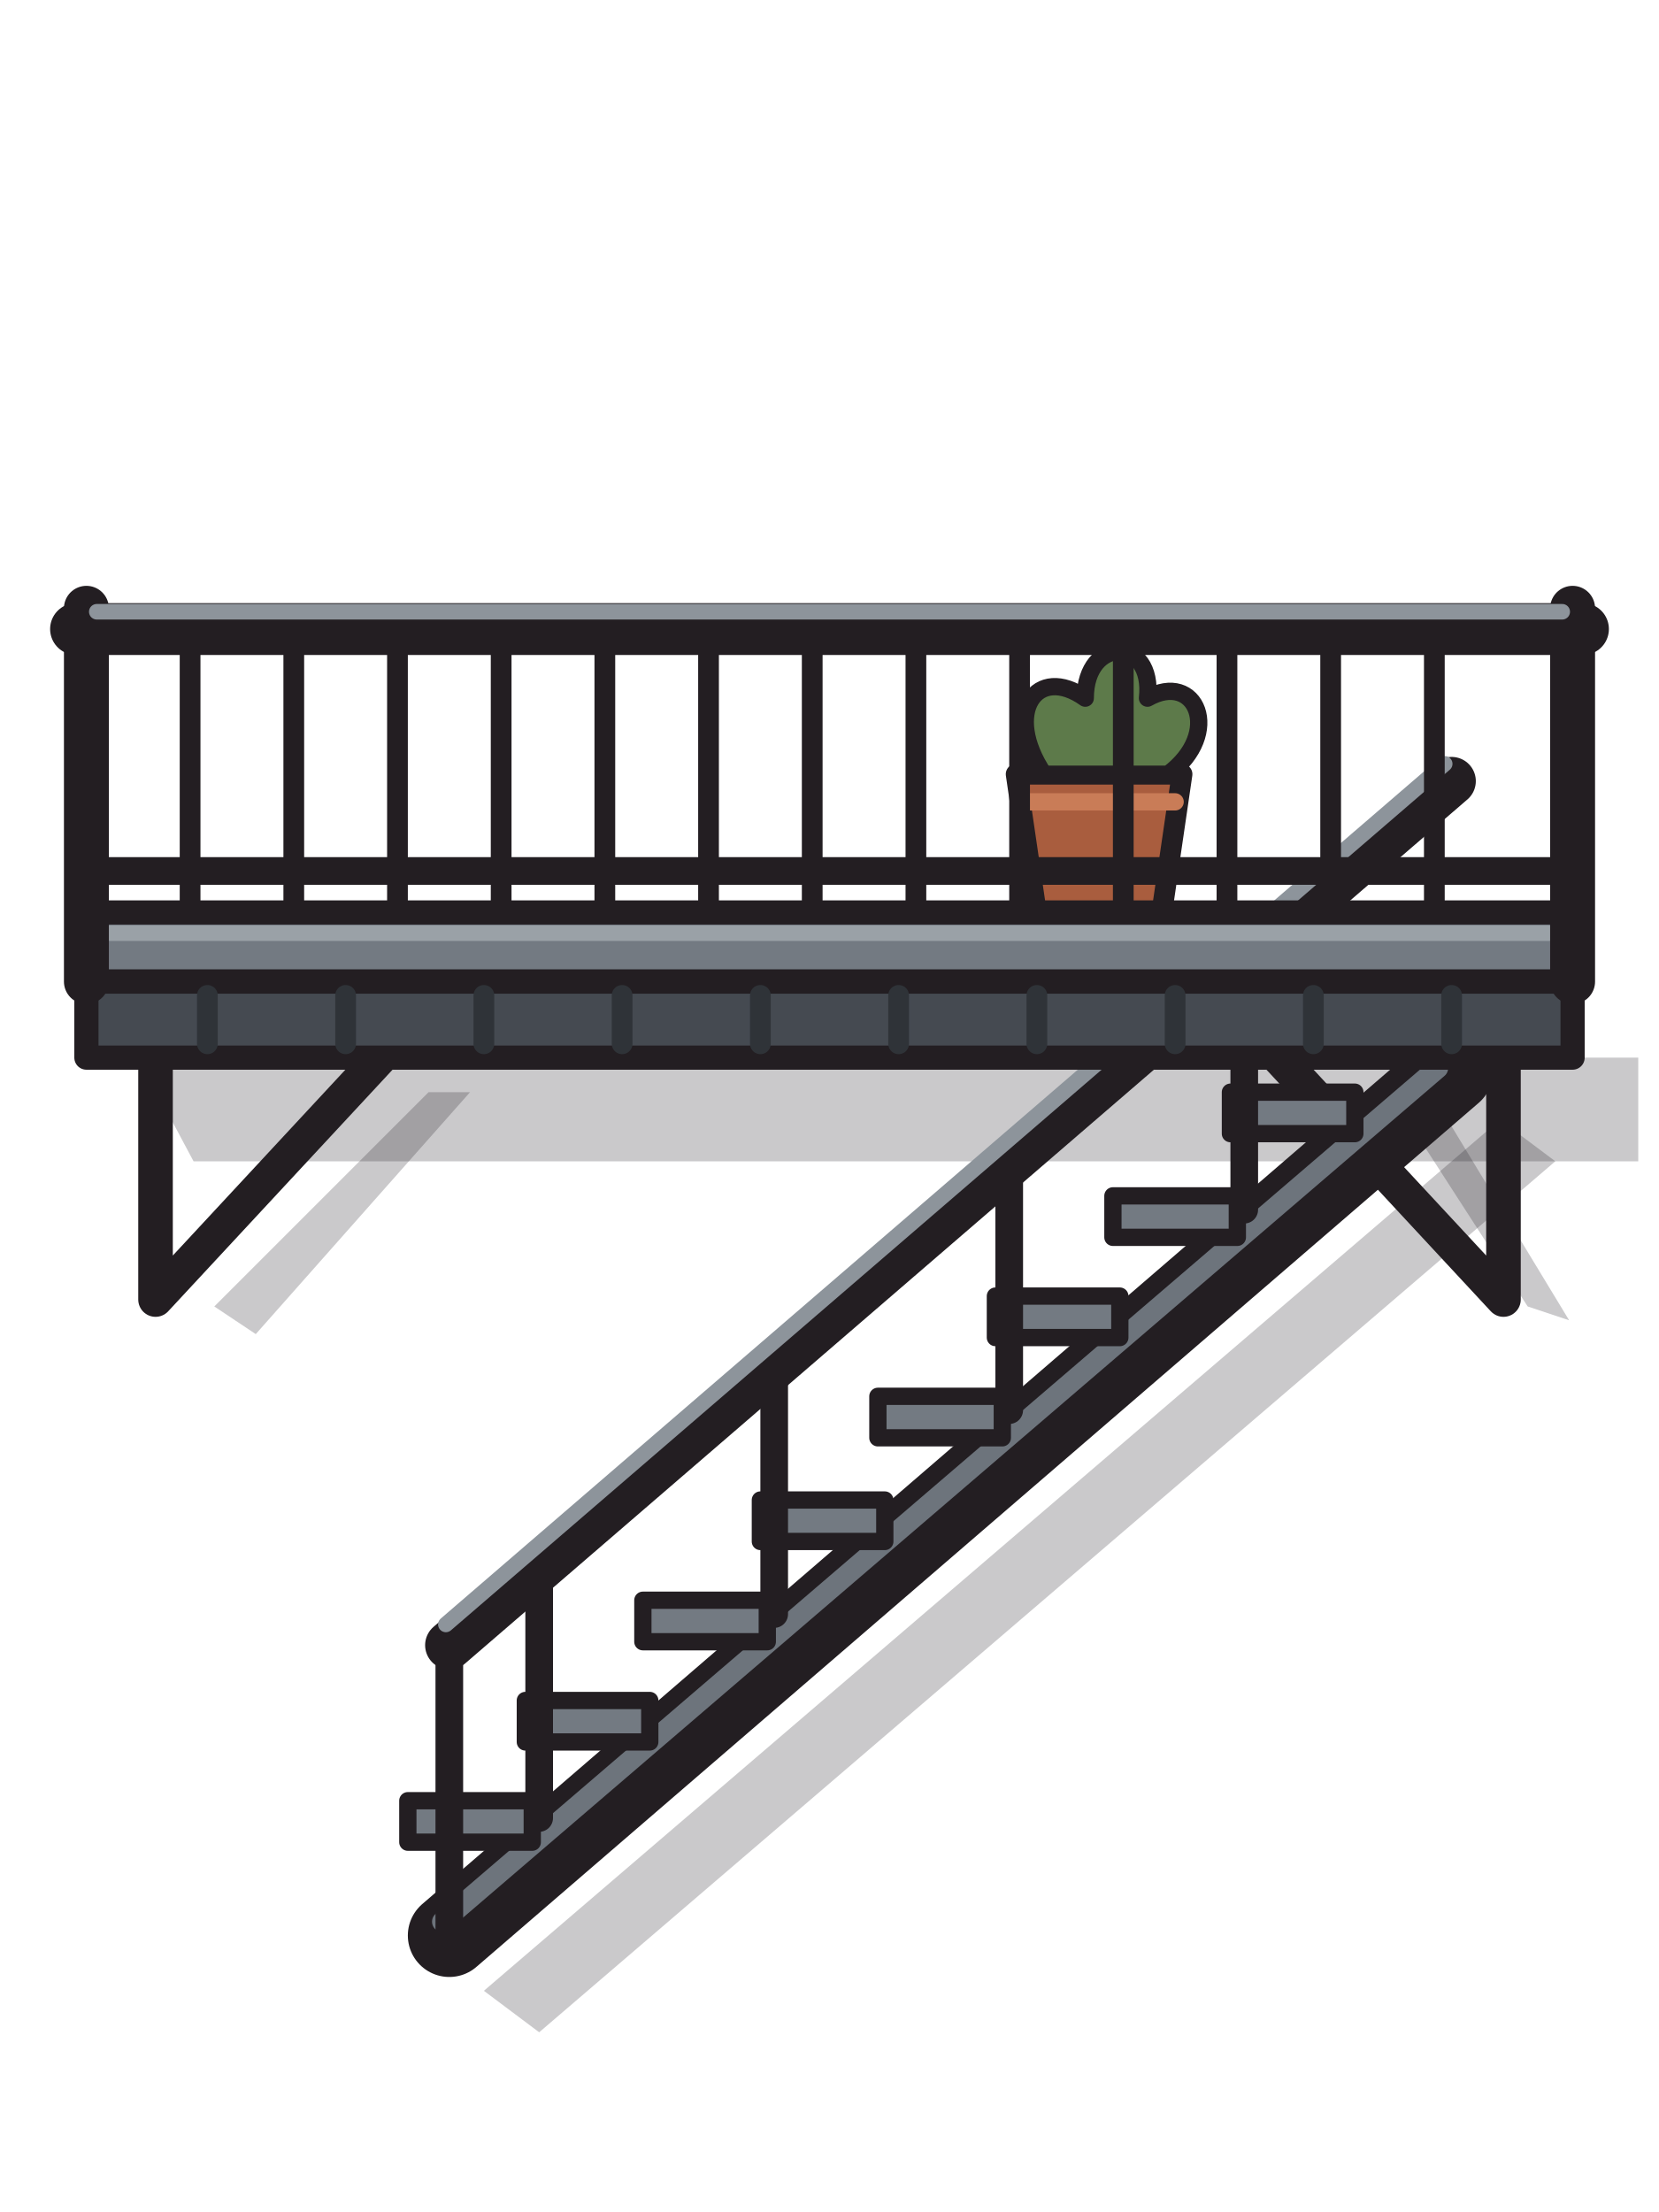
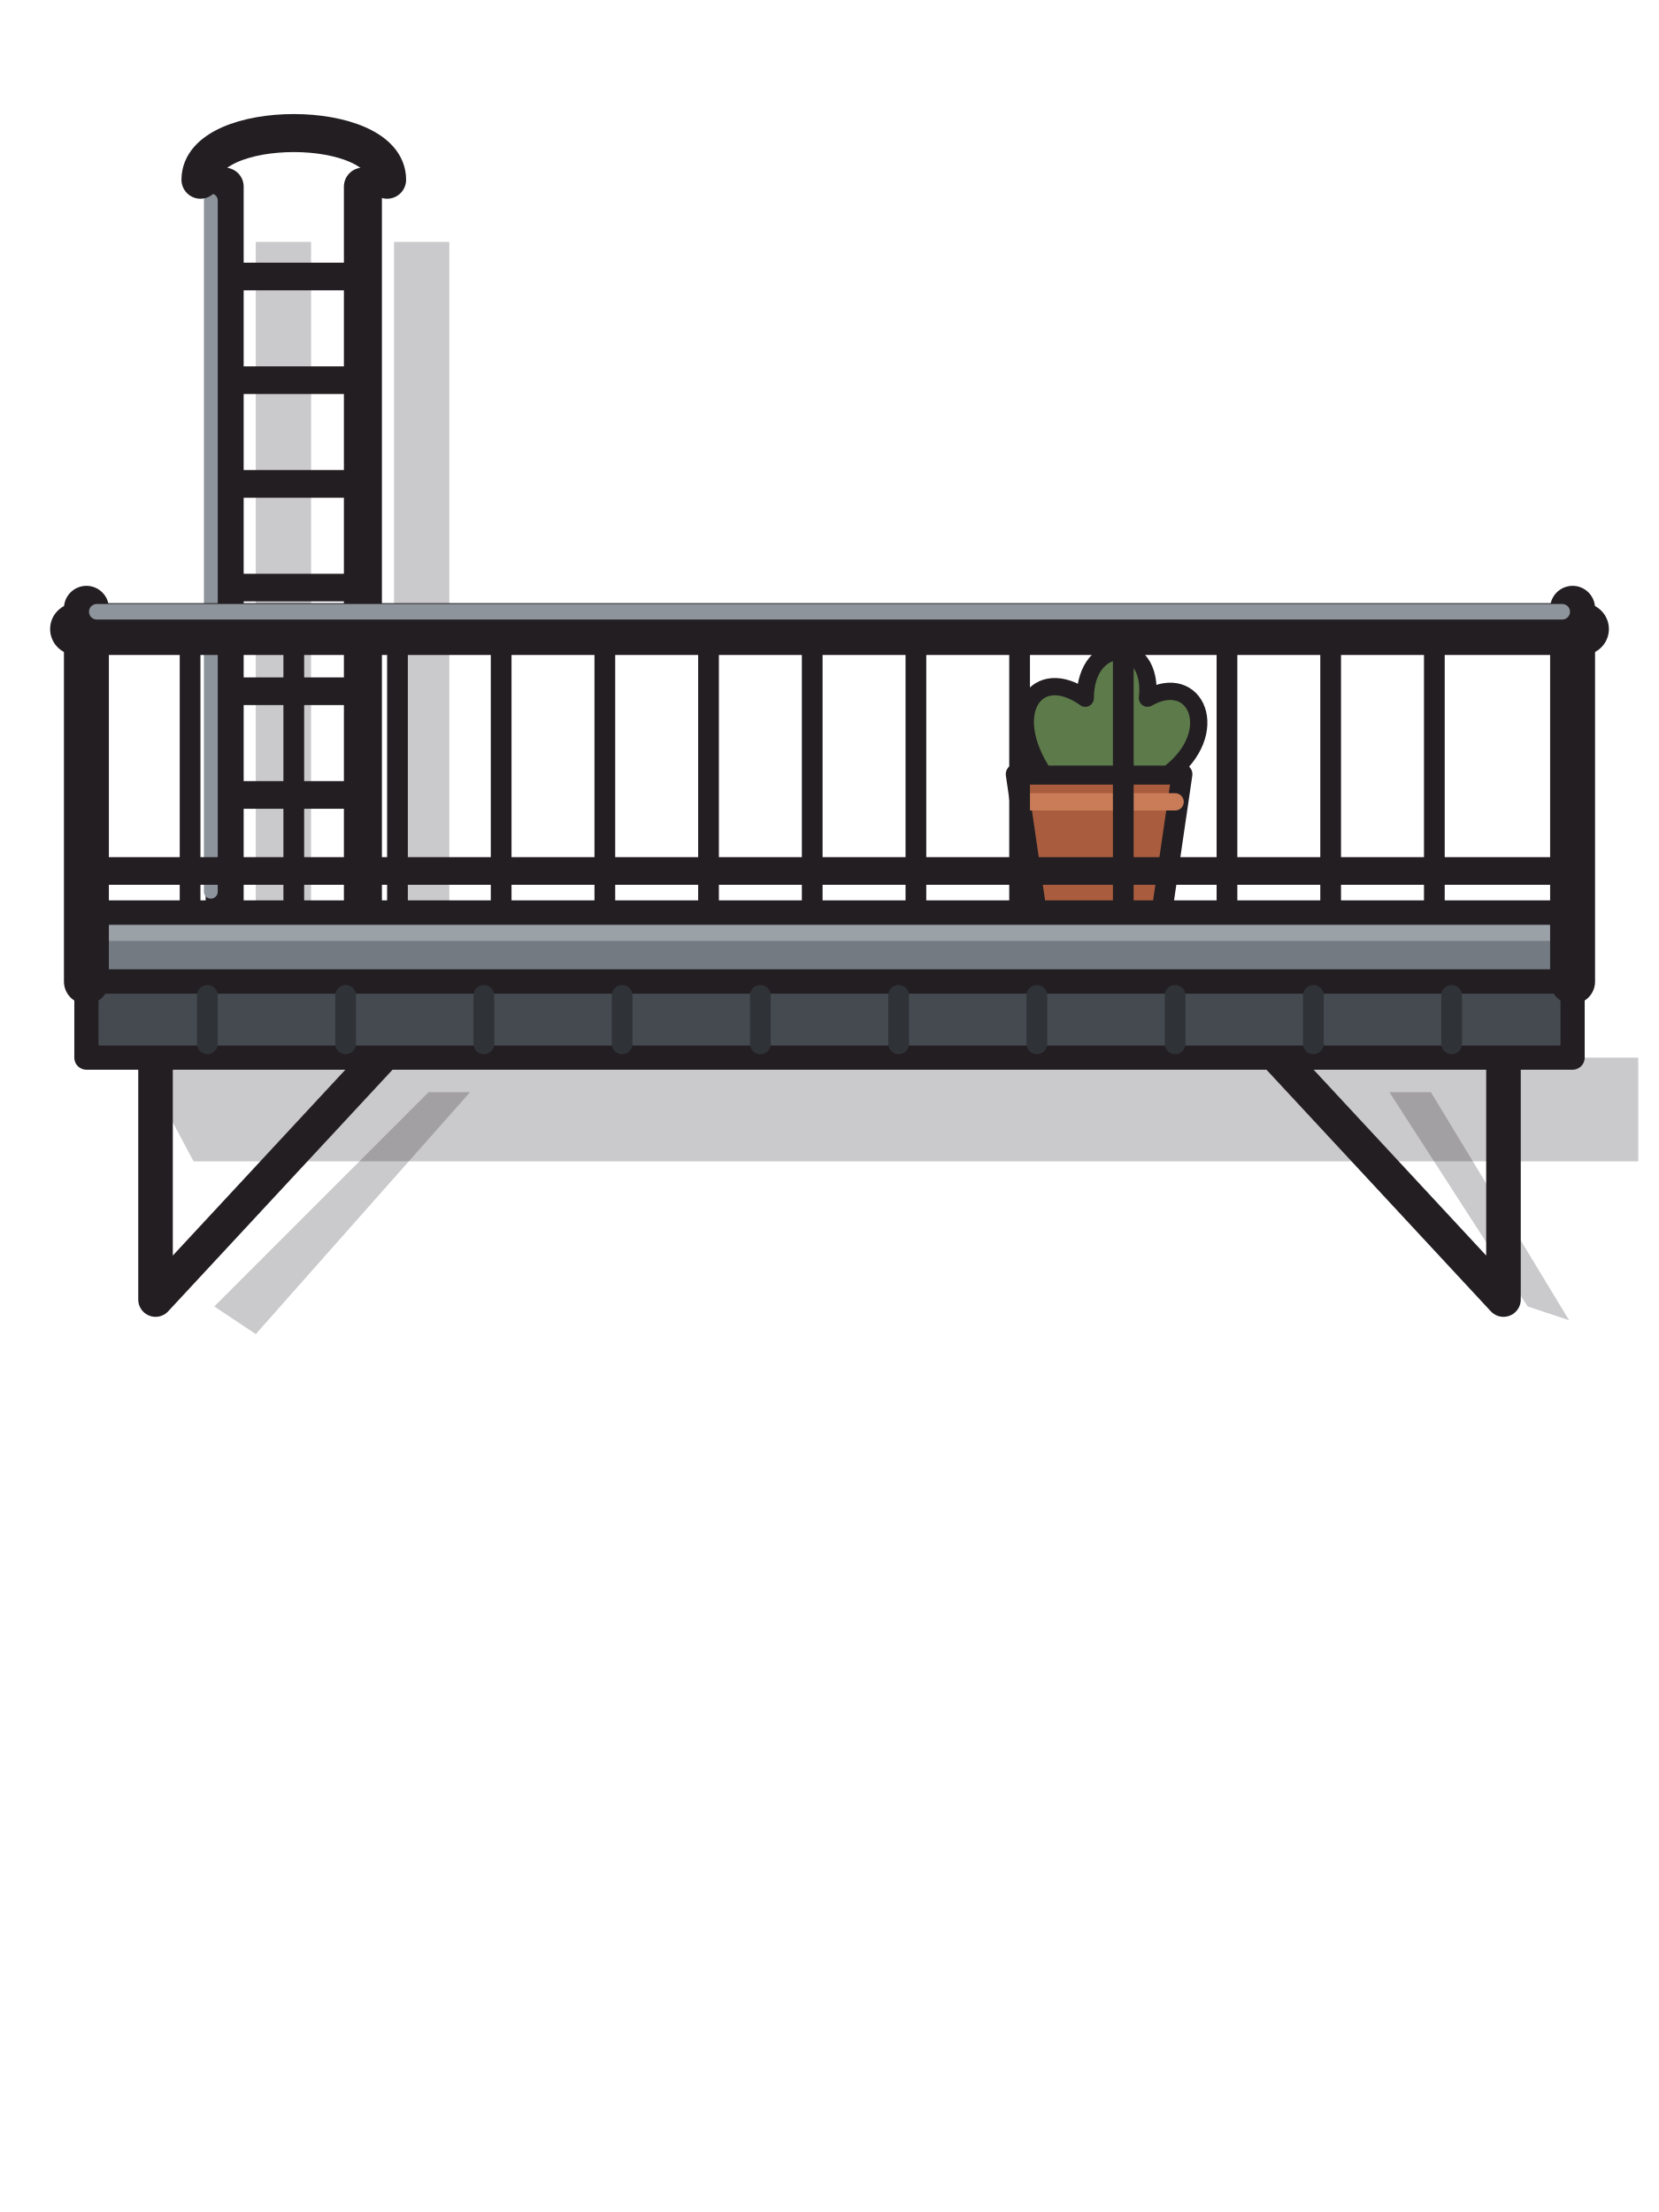
<svg xmlns="http://www.w3.org/2000/svg" width="48" height="64" viewBox="0 0 48 64" shape-rendering="geometricPrecision" stroke="#231e22" stroke-linejoin="round" stroke-linecap="round">
  <g fill="#221f28" fill-opacity="0.24" stroke="none">
    <path d="M4 30.6 H47.4 V33.6 H5.6 Z" />
-     <path d="M43.4 32.4 L45 33.6 L15.6 58.8 L14 57.6 Z" />
    <path d="M6.2 37.8 L12.4 31.6 H13.6 L7.4 38.6 Z M44.2 37.8 L40.2 31.6 H41.4 L45.4 38.2 Z" />
+     <path d="M7.4 7 H9 V26.4 H7.4 Z M11.4 7 H13 V26.4 H11.4 Z" />
  </g>
+   <path d="M6.5 5.4 V26.4 M10.5 5.4 V26.4" fill="none" stroke-width="1.1" />
+   <path d="M6.5 8 H10.5 M6.5 11 H10.5 M6.5 14 H10.5 M6.5 17 H10.5 M6.5 20 H10.5 M6.5 23 H10.5" fill="none" stroke-width="0.8" />
+   <path d="M6.1 5.8 V25.8" fill="none" stroke="#8d949b" stroke-width="0.4" />
+   <path d="M5.8 5.2 C5.8 3.4 11.2 3.4 11.2 5.2" fill="none" stroke-width="1.1" />
  <path d="M29.4 22.4 H34.2 L33.6 26.5 H30 Z" fill="#a95d3e" stroke-width="0.6" />
  <path d="M29.6 23.2 H34" fill="none" stroke="#c97c57" stroke-width="0.5" />
  <path d="M30.2 22.4 C29 20.6 30 19.2 31.4 20.2 C31.4 18.4 33.4 18.4 33.2 20.2 C34.6 19.4 35.4 21.2 33.8 22.4 Z" fill="#5d7a4a" stroke-width="0.5" />
  <path d="M4.5 30.6 V37.6 L11 30.6 M43.5 30.6 V37.6 L37 30.6" fill="none" stroke-width="1" />
-   <path d="M42 31 L13 56" fill="none" stroke-width="2.4" />
-   <path d="M41.6 30.9 L12.8 55.6" fill="none" stroke="#6d747c" stroke-width="0.6" />
-   <path d="M35.6 31.6 H39.2 V32.8 H35.6 Z M32.2 34.6 H35.8 V35.8 H32.2 Z M28.8 37.5 H32.4 V38.7 H28.8 Z M25.4 40.4 H29 V41.6 H25.4 Z M22 43.4 H25.6 V44.6 H22 Z M18.6 46.3 H22.2 V47.5 H18.6 Z M15.2 49.2 H18.8 V50.4 H15.2 Z M11.8 52.1 H15.4 V53.3 H11.8 Z" fill="#737a82" stroke-width="0.5" />
-   <path d="M36 27.8 V35 M29.2 33.6 V40.8 M22.4 39.5 V46.7 M15.6 45.4 V52.6 M13 47.6 V56.4" fill="none" stroke-width="0.8" />
-   <path d="M42 22.6 L13 47.6" fill="none" stroke-width="1.4" />
-   <path d="M41.8 22.1 L12.9 47" fill="none" stroke="#8d949b" stroke-width="0.45" />
  <path d="M2.5 26.4 H45.5 V28.4 H2.5 Z" fill="#737a82" stroke-width="0.7" />
  <path d="M2.5 28.4 H45.5 V30.6 H2.5 Z" fill="#454a51" stroke-width="0.7" />
  <path d="M3.2 27 H44.8" fill="none" stroke="#9aa1a7" stroke-width="0.45" />
  <path d="M6 28.8 V30.2 M10 28.8 V30.2 M14 28.8 V30.2 M18 28.8 V30.2 M22 28.8 V30.2 M26 28.8 V30.2 M30 28.8 V30.2 M34 28.8 V30.2 M38 28.8 V30.2 M42 28.8 V30.2" fill="none" stroke="#2f3338" stroke-width="0.6" />
  <path d="M5.5 18.2 V26.4 M8.5 18.2 V26.4 M11.5 18.2 V26.4 M14.5 18.2 V26.4 M17.5 18.2 V26.4 M20.5 18.2 V26.4 M23.5 18.2 V26.4 M26.5 18.2 V26.4 M29.5 18.2 V26.4 M32.5 18.2 V26.4 M35.5 18.2 V26.4 M38.5 18.2 V26.4 M41.5 18.2 V26.4" fill="none" stroke-width="0.6" />
  <path d="M2.5 25.2 H45.5" fill="none" stroke-width="0.8" />
  <path d="M2.5 17.6 V28.4 M45.5 17.6 V28.4" fill="none" stroke-width="1.3" />
  <path d="M2.2 18.2 H45.8" fill="none" stroke-width="1.5" />
  <path d="M2.8 17.7 H45.2" fill="none" stroke="#8d949b" stroke-width="0.45" />
</svg>
